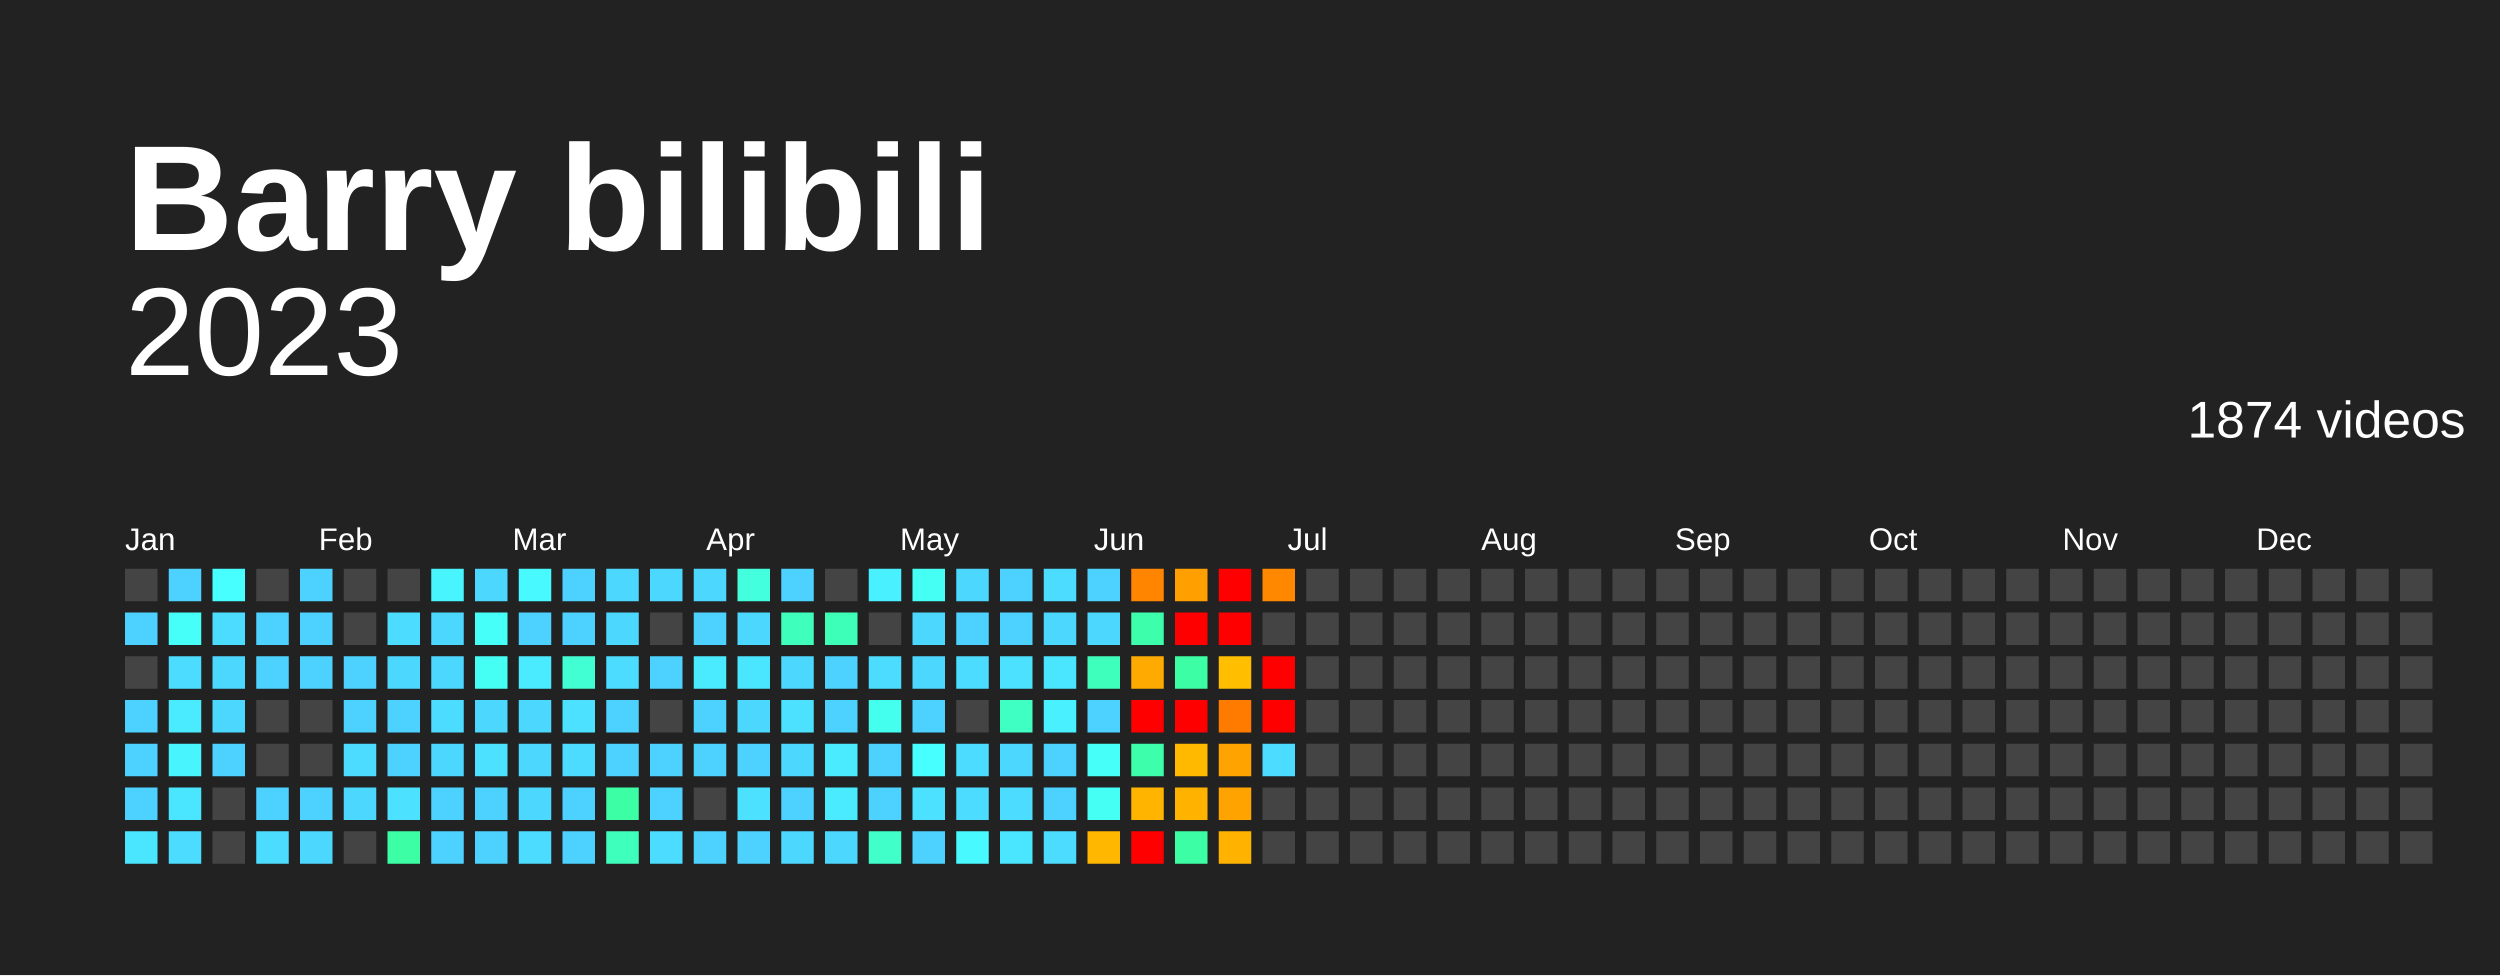
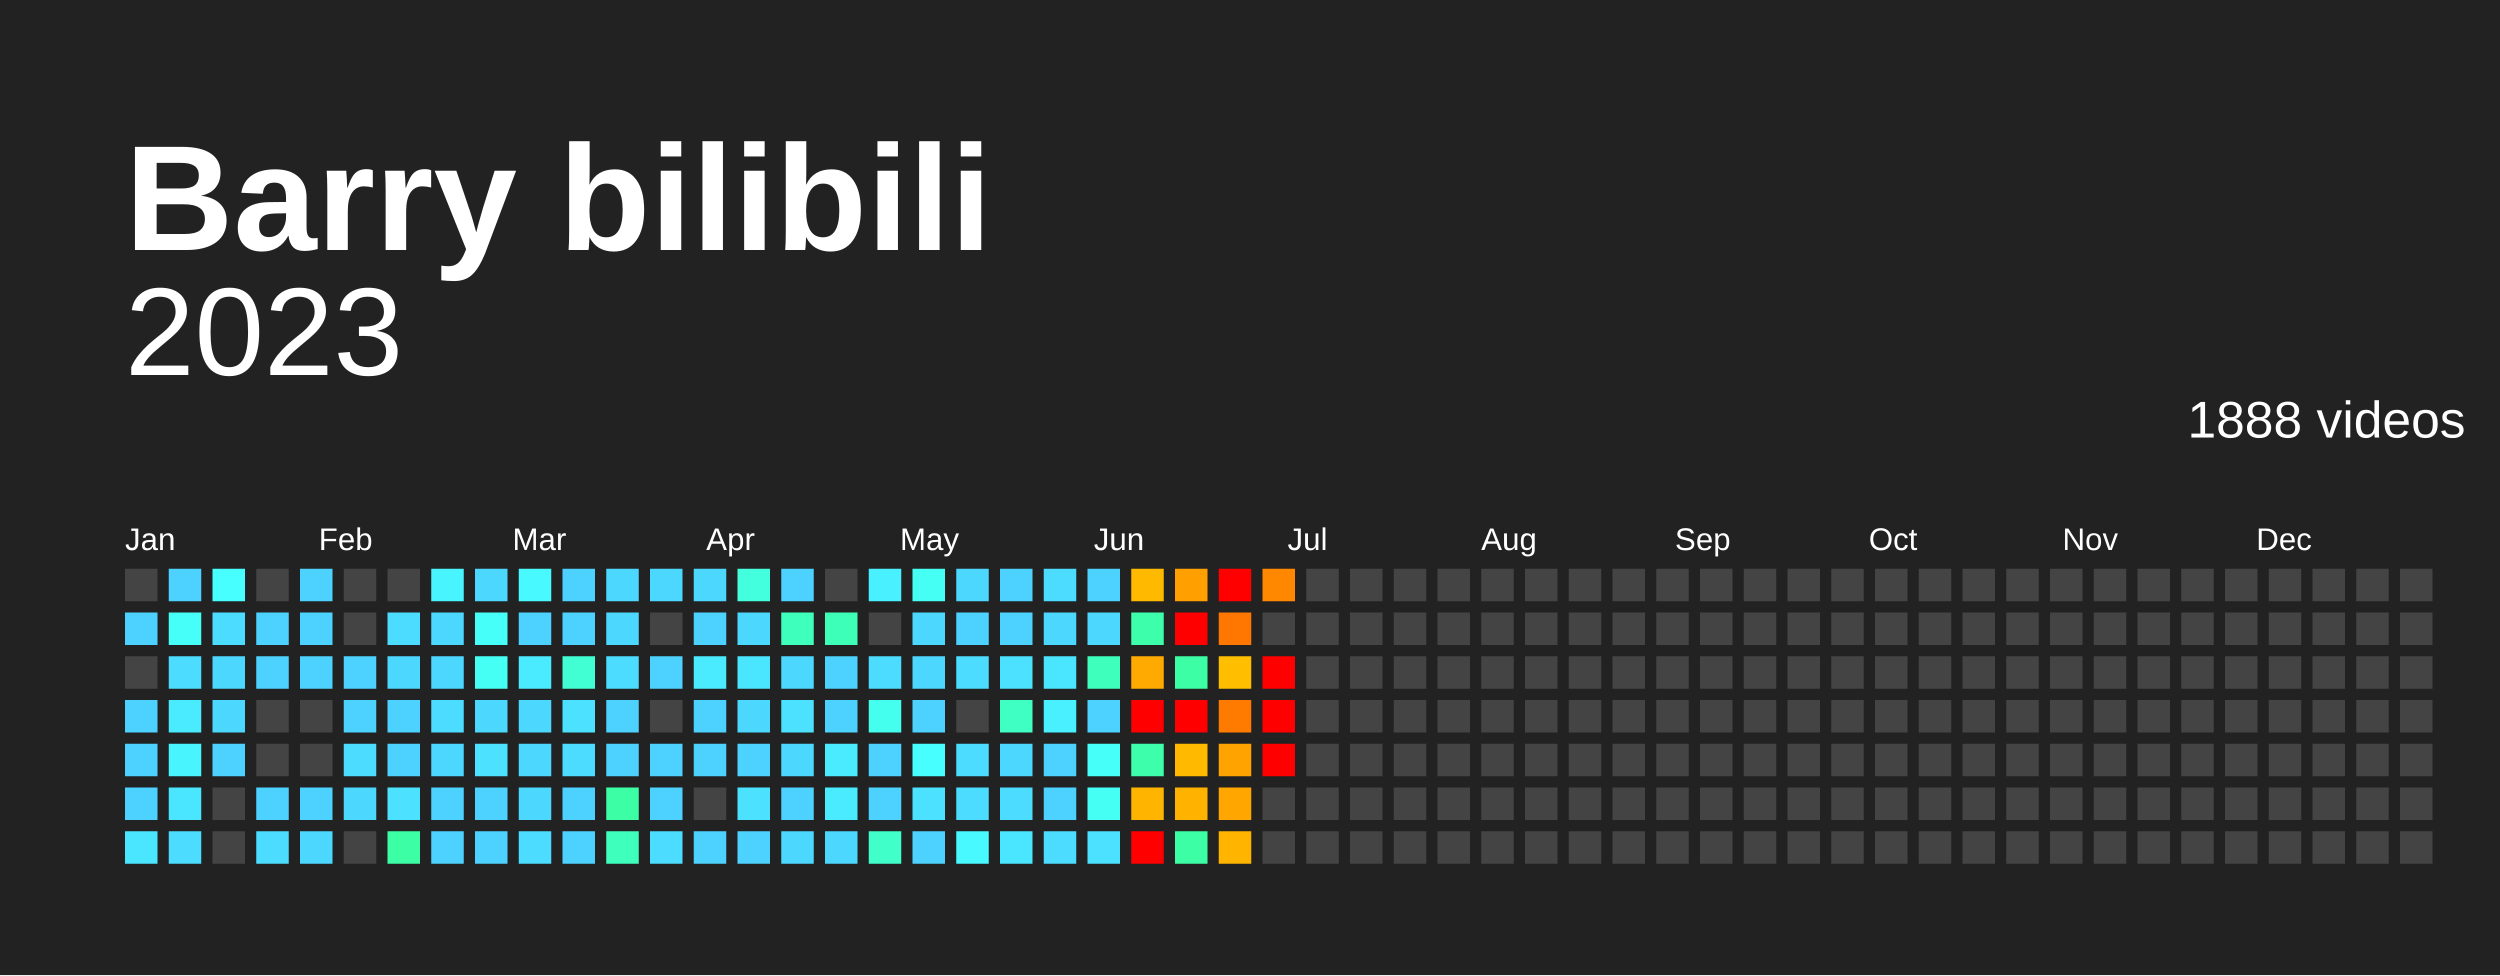
<svg xmlns="http://www.w3.org/2000/svg" baseProfile="full" height="78mm" version="1.1" viewBox="0,0,200,78" width="200mm">
  <defs />
  <rect fill="#222222" height="78" width="200" x="0" y="0" />
  <text fill="#FFFFFF" style="font-size:12px; font-family:Arial; font-weight:bold;" x="10" y="20">Barry bilibili</text>
  <text alignment-baseline="hanging" fill="#FFFFFF" style="font-size:10.0px; font-family:Arial;" x="10" y="30">2023</text>
-   <text alignment-baseline="hanging" fill="#FFFFFF" style="font-size:4.125px; font-family:Arial;" x="175" y="35">1874 videos</text>
+   <text alignment-baseline="hanging" fill="#FFFFFF" style="font-size:4.125px; font-family:Arial;" x="175" y="35">1888 videos</text>
  <text fill="#FFFFFF" style="font-size:2.5px; font-family:Arial" x="10.0" y="44">Jan</text>
  <text fill="#FFFFFF" style="font-size:2.5px; font-family:Arial" x="25.5" y="44">Feb</text>
  <text fill="#FFFFFF" style="font-size:2.5px; font-family:Arial" x="41.0" y="44">Mar</text>
  <text fill="#FFFFFF" style="font-size:2.5px; font-family:Arial" x="56.5" y="44">Apr</text>
  <text fill="#FFFFFF" style="font-size:2.5px; font-family:Arial" x="72.0" y="44">May</text>
  <text fill="#FFFFFF" style="font-size:2.5px; font-family:Arial" x="87.5" y="44">Jun</text>
  <text fill="#FFFFFF" style="font-size:2.5px; font-family:Arial" x="103.0" y="44">Jul</text>
  <text fill="#FFFFFF" style="font-size:2.5px; font-family:Arial" x="118.5" y="44">Aug</text>
  <text fill="#FFFFFF" style="font-size:2.5px; font-family:Arial" x="134.0" y="44">Sep</text>
  <text fill="#FFFFFF" style="font-size:2.5px; font-family:Arial" x="149.5" y="44">Oct</text>
  <text fill="#FFFFFF" style="font-size:2.5px; font-family:Arial" x="165.0" y="44">Nov</text>
  <text fill="#FFFFFF" style="font-size:2.5px; font-family:Arial" x="180.5" y="44">Dec</text>
  <rect fill="#444444" height="2.6" width="2.6" x="10.0" y="45.5" />
  <rect fill="#4dd2ff" height="2.6" width="2.6" x="10.0" y="49.0" />
  <rect fill="#444444" height="2.6" width="2.6" x="10.0" y="52.5" />
  <rect fill="#4dd2ff" height="2.6" width="2.6" x="10.0" y="56.0" />
  <rect fill="#4dd2ff" height="2.6" width="2.6" x="10.0" y="59.5" />
  <rect fill="#4dd2ff" height="2.6" width="2.6" x="10.0" y="63.0" />
  <rect fill="#4ae6ff" height="2.6" width="2.6" x="10.0" y="66.5" />
  <rect fill="#4dd2ff" height="2.6" width="2.6" x="13.5" y="45.5" />
  <rect fill="#46fff9" height="2.6" width="2.6" x="13.5" y="49.0" />
  <rect fill="#4cdcff" height="2.6" width="2.6" x="13.5" y="52.5" />
  <rect fill="#4aebff" height="2.6" width="2.6" x="13.5" y="56.0" />
  <rect fill="#48f5ff" height="2.6" width="2.6" x="13.5" y="59.5" />
  <rect fill="#4ae6ff" height="2.6" width="2.6" x="13.5" y="63.0" />
  <rect fill="#4cdcff" height="2.6" width="2.6" x="13.5" y="66.5" />
  <rect fill="#47fffe" height="2.6" width="2.6" x="17.0" y="45.5" />
  <rect fill="#4cdcff" height="2.6" width="2.6" x="17.0" y="49.0" />
  <rect fill="#4cd7ff" height="2.6" width="2.6" x="17.0" y="52.5" />
  <rect fill="#4cd7ff" height="2.6" width="2.6" x="17.0" y="56.0" />
  <rect fill="#4dd2ff" height="2.6" width="2.6" x="17.0" y="59.5" />
  <rect fill="#444444" height="2.6" width="2.6" x="17.0" y="63.0" />
  <rect fill="#444444" height="2.6" width="2.6" x="17.0" y="66.5" />
  <rect fill="#444444" height="2.6" width="2.6" x="20.5" y="45.5" />
  <rect fill="#4dd2ff" height="2.6" width="2.6" x="20.5" y="49.0" />
  <rect fill="#4dd2ff" height="2.6" width="2.6" x="20.5" y="52.5" />
  <rect fill="#444444" height="2.6" width="2.6" x="20.5" y="56.0" />
  <rect fill="#444444" height="2.6" width="2.6" x="20.5" y="59.5" />
  <rect fill="#4dd2ff" height="2.6" width="2.6" x="20.5" y="63.0" />
  <rect fill="#4cdcff" height="2.6" width="2.6" x="20.5" y="66.5" />
  <rect fill="#4dd2ff" height="2.6" width="2.6" x="24.0" y="45.5" />
  <rect fill="#4dd2ff" height="2.6" width="2.6" x="24.0" y="49.0" />
  <rect fill="#4dd2ff" height="2.6" width="2.6" x="24.0" y="52.5" />
  <rect fill="#444444" height="2.6" width="2.6" x="24.0" y="56.0" />
  <rect fill="#444444" height="2.6" width="2.6" x="24.0" y="59.5" />
  <rect fill="#4dd2ff" height="2.6" width="2.6" x="24.0" y="63.0" />
  <rect fill="#4cd7ff" height="2.6" width="2.6" x="24.0" y="66.5" />
  <rect fill="#444444" height="2.6" width="2.6" x="27.5" y="45.5" />
  <rect fill="#444444" height="2.6" width="2.6" x="27.5" y="49.0" />
  <rect fill="#4dd2ff" height="2.6" width="2.6" x="27.5" y="52.5" />
  <rect fill="#4dd2ff" height="2.6" width="2.6" x="27.5" y="56.0" />
  <rect fill="#4cdcff" height="2.6" width="2.6" x="27.5" y="59.5" />
  <rect fill="#4cd7ff" height="2.6" width="2.6" x="27.5" y="63.0" />
  <rect fill="#444444" height="2.6" width="2.6" x="27.5" y="66.5" />
  <rect fill="#444444" height="2.6" width="2.6" x="31.0" y="45.5" />
  <rect fill="#4cdcff" height="2.6" width="2.6" x="31.0" y="49.0" />
  <rect fill="#4cd7ff" height="2.6" width="2.6" x="31.0" y="52.5" />
  <rect fill="#4dd2ff" height="2.6" width="2.6" x="31.0" y="56.0" />
  <rect fill="#4dd2ff" height="2.6" width="2.6" x="31.0" y="59.5" />
  <rect fill="#4be1ff" height="2.6" width="2.6" x="31.0" y="63.0" />
  <rect fill="#3cffa5" height="2.6" width="2.6" x="31.0" y="66.5" />
  <rect fill="#48f5ff" height="2.6" width="2.6" x="34.5" y="45.5" />
  <rect fill="#4cd7ff" height="2.6" width="2.6" x="34.5" y="49.0" />
  <rect fill="#4cd7ff" height="2.6" width="2.6" x="34.5" y="52.5" />
  <rect fill="#4cdcff" height="2.6" width="2.6" x="34.5" y="56.0" />
  <rect fill="#4cd7ff" height="2.6" width="2.6" x="34.5" y="59.5" />
  <rect fill="#4dd2ff" height="2.6" width="2.6" x="34.5" y="63.0" />
  <rect fill="#4dd2ff" height="2.6" width="2.6" x="34.5" y="66.5" />
  <rect fill="#4cd7ff" height="2.6" width="2.6" x="38.0" y="45.5" />
  <rect fill="#46fff9" height="2.6" width="2.6" x="38.0" y="49.0" />
  <rect fill="#46fff4" height="2.6" width="2.6" x="38.0" y="52.5" />
  <rect fill="#4cd7ff" height="2.6" width="2.6" x="38.0" y="56.0" />
  <rect fill="#4be1ff" height="2.6" width="2.6" x="38.0" y="59.5" />
  <rect fill="#4dd2ff" height="2.6" width="2.6" x="38.0" y="63.0" />
  <rect fill="#4dd2ff" height="2.6" width="2.6" x="38.0" y="66.5" />
  <rect fill="#48faff" height="2.6" width="2.6" x="41.5" y="45.5" />
  <rect fill="#4dd2ff" height="2.6" width="2.6" x="41.5" y="49.0" />
  <rect fill="#4aebff" height="2.6" width="2.6" x="41.5" y="52.5" />
  <rect fill="#4cd7ff" height="2.6" width="2.6" x="41.5" y="56.0" />
  <rect fill="#4cd7ff" height="2.6" width="2.6" x="41.5" y="59.5" />
  <rect fill="#4cd7ff" height="2.6" width="2.6" x="41.5" y="63.0" />
  <rect fill="#4cdcff" height="2.6" width="2.6" x="41.5" y="66.5" />
  <rect fill="#4dd2ff" height="2.6" width="2.6" x="45.0" y="45.5" />
  <rect fill="#4dd2ff" height="2.6" width="2.6" x="45.0" y="49.0" />
  <rect fill="#42ffd3" height="2.6" width="2.6" x="45.0" y="52.5" />
  <rect fill="#4be1ff" height="2.6" width="2.6" x="45.0" y="56.0" />
  <rect fill="#4cdcff" height="2.6" width="2.6" x="45.0" y="59.5" />
  <rect fill="#4dd2ff" height="2.6" width="2.6" x="45.0" y="63.0" />
  <rect fill="#4dd2ff" height="2.6" width="2.6" x="45.0" y="66.5" />
  <rect fill="#4cd7ff" height="2.6" width="2.6" x="48.5" y="45.5" />
  <rect fill="#4cd7ff" height="2.6" width="2.6" x="48.5" y="49.0" />
  <rect fill="#4cdcff" height="2.6" width="2.6" x="48.5" y="52.5" />
  <rect fill="#4dd2ff" height="2.6" width="2.6" x="48.5" y="56.0" />
  <rect fill="#4dd2ff" height="2.6" width="2.6" x="48.5" y="59.5" />
  <rect fill="#3cffa5" height="2.6" width="2.6" x="48.5" y="63.0" />
  <rect fill="#3fffbc" height="2.6" width="2.6" x="48.5" y="66.5" />
  <rect fill="#4cd7ff" height="2.6" width="2.6" x="52.0" y="45.5" />
  <rect fill="#444444" height="2.6" width="2.6" x="52.0" y="49.0" />
  <rect fill="#4dd2ff" height="2.6" width="2.6" x="52.0" y="52.5" />
  <rect fill="#444444" height="2.6" width="2.6" x="52.0" y="56.0" />
  <rect fill="#4dd2ff" height="2.6" width="2.6" x="52.0" y="59.5" />
  <rect fill="#4dd2ff" height="2.6" width="2.6" x="52.0" y="63.0" />
  <rect fill="#4cdcff" height="2.6" width="2.6" x="52.0" y="66.5" />
  <rect fill="#4cd7ff" height="2.6" width="2.6" x="55.5" y="45.5" />
  <rect fill="#4dd2ff" height="2.6" width="2.6" x="55.5" y="49.0" />
  <rect fill="#4aebff" height="2.6" width="2.6" x="55.5" y="52.5" />
  <rect fill="#4dd2ff" height="2.6" width="2.6" x="55.5" y="56.0" />
  <rect fill="#4dd2ff" height="2.6" width="2.6" x="55.5" y="59.5" />
  <rect fill="#444444" height="2.6" width="2.6" x="55.5" y="63.0" />
  <rect fill="#4dd2ff" height="2.6" width="2.6" x="55.5" y="66.5" />
  <rect fill="#43ffde" height="2.6" width="2.6" x="59.0" y="45.5" />
  <rect fill="#4cd7ff" height="2.6" width="2.6" x="59.0" y="49.0" />
  <rect fill="#4ae6ff" height="2.6" width="2.6" x="59.0" y="52.5" />
  <rect fill="#4cd7ff" height="2.6" width="2.6" x="59.0" y="56.0" />
  <rect fill="#4dd2ff" height="2.6" width="2.6" x="59.0" y="59.5" />
  <rect fill="#4be1ff" height="2.6" width="2.6" x="59.0" y="63.0" />
  <rect fill="#4dd2ff" height="2.6" width="2.6" x="59.0" y="66.5" />
  <rect fill="#4dd2ff" height="2.6" width="2.6" x="62.5" y="45.5" />
  <rect fill="#3fffbc" height="2.6" width="2.6" x="62.5" y="49.0" />
  <rect fill="#4cd7ff" height="2.6" width="2.6" x="62.5" y="52.5" />
  <rect fill="#4be1ff" height="2.6" width="2.6" x="62.5" y="56.0" />
  <rect fill="#4cd7ff" height="2.6" width="2.6" x="62.5" y="59.5" />
  <rect fill="#4dd2ff" height="2.6" width="2.6" x="62.5" y="63.0" />
  <rect fill="#4cd7ff" height="2.6" width="2.6" x="62.5" y="66.5" />
  <rect fill="#444444" height="2.6" width="2.6" x="66.0" y="45.5" />
  <rect fill="#3effb7" height="2.6" width="2.6" x="66.0" y="49.0" />
  <rect fill="#4dd2ff" height="2.6" width="2.6" x="66.0" y="52.5" />
  <rect fill="#4dd2ff" height="2.6" width="2.6" x="66.0" y="56.0" />
  <rect fill="#4aebff" height="2.6" width="2.6" x="66.0" y="59.5" />
  <rect fill="#4aebff" height="2.6" width="2.6" x="66.0" y="63.0" />
  <rect fill="#4cd7ff" height="2.6" width="2.6" x="66.0" y="66.5" />
  <rect fill="#49f0ff" height="2.6" width="2.6" x="69.5" y="45.5" />
  <rect fill="#444444" height="2.6" width="2.6" x="69.5" y="49.0" />
  <rect fill="#4cdcff" height="2.6" width="2.6" x="69.5" y="52.5" />
  <rect fill="#45ffee" height="2.6" width="2.6" x="69.5" y="56.0" />
  <rect fill="#4dd2ff" height="2.6" width="2.6" x="69.5" y="59.5" />
  <rect fill="#4dd2ff" height="2.6" width="2.6" x="69.5" y="63.0" />
  <rect fill="#40ffc8" height="2.6" width="2.6" x="69.5" y="66.5" />
  <rect fill="#46fff4" height="2.6" width="2.6" x="73.0" y="45.5" />
  <rect fill="#4cd7ff" height="2.6" width="2.6" x="73.0" y="49.0" />
  <rect fill="#4cd7ff" height="2.6" width="2.6" x="73.0" y="52.5" />
  <rect fill="#4dd2ff" height="2.6" width="2.6" x="73.0" y="56.0" />
  <rect fill="#47fffe" height="2.6" width="2.6" x="73.0" y="59.5" />
  <rect fill="#4be1ff" height="2.6" width="2.6" x="73.0" y="63.0" />
  <rect fill="#4dd2ff" height="2.6" width="2.6" x="73.0" y="66.5" />
  <rect fill="#4cd7ff" height="2.6" width="2.6" x="76.5" y="45.5" />
  <rect fill="#4dd2ff" height="2.6" width="2.6" x="76.5" y="49.0" />
  <rect fill="#4cdcff" height="2.6" width="2.6" x="76.5" y="52.5" />
  <rect fill="#444444" height="2.6" width="2.6" x="76.5" y="56.0" />
  <rect fill="#4cdcff" height="2.6" width="2.6" x="76.5" y="59.5" />
  <rect fill="#4cdcff" height="2.6" width="2.6" x="76.5" y="63.0" />
  <rect fill="#48faff" height="2.6" width="2.6" x="76.5" y="66.5" />
  <rect fill="#4dd2ff" height="2.6" width="2.6" x="80.0" y="45.5" />
  <rect fill="#4dd2ff" height="2.6" width="2.6" x="80.0" y="49.0" />
  <rect fill="#4be1ff" height="2.6" width="2.6" x="80.0" y="52.5" />
  <rect fill="#3fffc2" height="2.6" width="2.6" x="80.0" y="56.0" />
  <rect fill="#4cd7ff" height="2.6" width="2.6" x="80.0" y="59.5" />
  <rect fill="#4cdcff" height="2.6" width="2.6" x="80.0" y="63.0" />
  <rect fill="#4ae6ff" height="2.6" width="2.6" x="80.0" y="66.5" />
  <rect fill="#4cdcff" height="2.6" width="2.6" x="83.5" y="45.5" />
  <rect fill="#4cd7ff" height="2.6" width="2.6" x="83.5" y="49.0" />
  <rect fill="#4ae6ff" height="2.6" width="2.6" x="83.5" y="52.5" />
  <rect fill="#49f0ff" height="2.6" width="2.6" x="83.5" y="56.0" />
  <rect fill="#4dd2ff" height="2.6" width="2.6" x="83.5" y="59.5" />
  <rect fill="#4dd2ff" height="2.6" width="2.6" x="83.5" y="63.0" />
  <rect fill="#4cdcff" height="2.6" width="2.6" x="83.5" y="66.5" />
  <rect fill="#4dd2ff" height="2.6" width="2.6" x="87.0" y="45.5" />
  <rect fill="#4cd7ff" height="2.6" width="2.6" x="87.0" y="49.0" />
  <rect fill="#3fffbc" height="2.6" width="2.6" x="87.0" y="52.5" />
  <rect fill="#4dd2ff" height="2.6" width="2.6" x="87.0" y="56.0" />
  <rect fill="#46fff9" height="2.6" width="2.6" x="87.0" y="59.5" />
  <rect fill="#46fff4" height="2.6" width="2.6" x="87.0" y="63.0" />
-   <rect fill="#ffb700" height="2.6" width="2.6" x="87.0" y="66.5" />
-   <rect fill="#ff8400" height="2.6" width="2.6" x="90.5" y="45.5" />
+   <rect fill="#4be1ff" height="2.6" width="2.6" x="87.0" y="66.5" />
+   <rect fill="#ffba00" height="2.6" width="2.6" x="90.5" y="45.5" />
  <rect fill="#3dffab" height="2.6" width="2.6" x="90.5" y="49.0" />
  <rect fill="#ffaa00" height="2.6" width="2.6" x="90.5" y="52.5" />
  <rect fill="red" height="2.6" width="2.6" x="90.5" y="56.0" />
  <rect fill="#3dffab" height="2.6" width="2.6" x="90.5" y="59.5" />
  <rect fill="#ffb500" height="2.6" width="2.6" x="90.5" y="63.0" />
  <rect fill="red" height="2.6" width="2.6" x="90.5" y="66.5" />
  <rect fill="#ff9f00" height="2.6" width="2.6" x="94.0" y="45.5" />
  <rect fill="red" height="2.6" width="2.6" x="94.0" y="49.0" />
  <rect fill="#3cffa5" height="2.6" width="2.6" x="94.0" y="52.5" />
  <rect fill="red" height="2.6" width="2.6" x="94.0" y="56.0" />
  <rect fill="#ffba00" height="2.6" width="2.6" x="94.0" y="59.5" />
  <rect fill="#ffb300" height="2.6" width="2.6" x="94.0" y="63.0" />
  <rect fill="#3cffa5" height="2.6" width="2.6" x="94.0" y="66.5" />
  <rect fill="red" height="2.6" width="2.6" x="97.5" y="45.5" />
-   <rect fill="red" height="2.6" width="2.6" x="97.5" y="49.0" />
+   <rect fill="#ff7700" height="2.6" width="2.6" x="97.5" y="49.0" />
  <rect fill="#ffbe00" height="2.6" width="2.6" x="97.5" y="52.5" />
  <rect fill="#ff7b00" height="2.6" width="2.6" x="97.5" y="56.0" />
  <rect fill="#ffa300" height="2.6" width="2.6" x="97.5" y="59.5" />
-   <rect fill="#ffa300" height="2.6" width="2.6" x="97.5" y="63.0" />
-   <rect fill="#ffb300" height="2.6" width="2.6" x="97.5" y="66.5" />
+   <rect fill="#ffa600" height="2.6" width="2.6" x="97.5" y="63.0" />
+   <rect fill="#ffb500" height="2.6" width="2.6" x="97.5" y="66.5" />
  <rect fill="#ff8800" height="2.6" width="2.6" x="101.0" y="45.5" />
  <rect fill="#444444" height="2.6" width="2.6" x="101.0" y="49.0" />
  <rect fill="red" height="2.6" width="2.6" x="101.0" y="52.5" />
  <rect fill="red" height="2.6" width="2.6" x="101.0" y="56.0" />
-   <rect fill="#4cdcff" height="2.6" width="2.6" x="101.0" y="59.5" />
+   <rect fill="red" height="2.6" width="2.6" x="101.0" y="59.5" />
  <rect fill="#444444" height="2.6" width="2.6" x="101.0" y="63.0" />
  <rect fill="#444444" height="2.6" width="2.6" x="101.0" y="66.5" />
  <rect fill="#444444" height="2.6" width="2.6" x="104.5" y="45.5" />
  <rect fill="#444444" height="2.6" width="2.6" x="104.5" y="49.0" />
  <rect fill="#444444" height="2.6" width="2.6" x="104.5" y="52.5" />
  <rect fill="#444444" height="2.6" width="2.6" x="104.5" y="56.0" />
  <rect fill="#444444" height="2.6" width="2.6" x="104.5" y="59.5" />
  <rect fill="#444444" height="2.6" width="2.6" x="104.5" y="63.0" />
  <rect fill="#444444" height="2.6" width="2.6" x="104.5" y="66.5" />
  <rect fill="#444444" height="2.6" width="2.6" x="108.0" y="45.5" />
  <rect fill="#444444" height="2.6" width="2.6" x="108.0" y="49.0" />
  <rect fill="#444444" height="2.6" width="2.6" x="108.0" y="52.5" />
  <rect fill="#444444" height="2.6" width="2.6" x="108.0" y="56.0" />
  <rect fill="#444444" height="2.6" width="2.6" x="108.0" y="59.5" />
  <rect fill="#444444" height="2.6" width="2.6" x="108.0" y="63.0" />
  <rect fill="#444444" height="2.6" width="2.6" x="108.0" y="66.5" />
  <rect fill="#444444" height="2.6" width="2.6" x="111.5" y="45.5" />
  <rect fill="#444444" height="2.6" width="2.6" x="111.5" y="49.0" />
  <rect fill="#444444" height="2.6" width="2.6" x="111.5" y="52.5" />
  <rect fill="#444444" height="2.6" width="2.6" x="111.5" y="56.0" />
  <rect fill="#444444" height="2.6" width="2.6" x="111.5" y="59.5" />
  <rect fill="#444444" height="2.6" width="2.6" x="111.5" y="63.0" />
  <rect fill="#444444" height="2.6" width="2.6" x="111.5" y="66.5" />
  <rect fill="#444444" height="2.6" width="2.6" x="115.0" y="45.5" />
  <rect fill="#444444" height="2.6" width="2.6" x="115.0" y="49.0" />
  <rect fill="#444444" height="2.6" width="2.6" x="115.0" y="52.5" />
  <rect fill="#444444" height="2.6" width="2.6" x="115.0" y="56.0" />
  <rect fill="#444444" height="2.6" width="2.6" x="115.0" y="59.5" />
  <rect fill="#444444" height="2.6" width="2.6" x="115.0" y="63.0" />
  <rect fill="#444444" height="2.6" width="2.6" x="115.0" y="66.5" />
  <rect fill="#444444" height="2.6" width="2.6" x="118.5" y="45.5" />
  <rect fill="#444444" height="2.6" width="2.6" x="118.5" y="49.0" />
  <rect fill="#444444" height="2.6" width="2.6" x="118.5" y="52.5" />
  <rect fill="#444444" height="2.6" width="2.6" x="118.5" y="56.0" />
  <rect fill="#444444" height="2.6" width="2.6" x="118.5" y="59.5" />
  <rect fill="#444444" height="2.6" width="2.6" x="118.5" y="63.0" />
  <rect fill="#444444" height="2.6" width="2.6" x="118.5" y="66.5" />
  <rect fill="#444444" height="2.6" width="2.6" x="122.0" y="45.5" />
  <rect fill="#444444" height="2.6" width="2.6" x="122.0" y="49.0" />
  <rect fill="#444444" height="2.6" width="2.6" x="122.0" y="52.5" />
  <rect fill="#444444" height="2.6" width="2.6" x="122.0" y="56.0" />
  <rect fill="#444444" height="2.6" width="2.6" x="122.0" y="59.5" />
  <rect fill="#444444" height="2.6" width="2.6" x="122.0" y="63.0" />
  <rect fill="#444444" height="2.6" width="2.6" x="122.0" y="66.5" />
  <rect fill="#444444" height="2.6" width="2.6" x="125.5" y="45.5" />
  <rect fill="#444444" height="2.6" width="2.6" x="125.5" y="49.0" />
  <rect fill="#444444" height="2.6" width="2.6" x="125.5" y="52.5" />
  <rect fill="#444444" height="2.6" width="2.6" x="125.5" y="56.0" />
  <rect fill="#444444" height="2.6" width="2.6" x="125.5" y="59.5" />
  <rect fill="#444444" height="2.6" width="2.6" x="125.5" y="63.0" />
  <rect fill="#444444" height="2.6" width="2.6" x="125.5" y="66.5" />
  <rect fill="#444444" height="2.6" width="2.6" x="129.0" y="45.5" />
  <rect fill="#444444" height="2.6" width="2.6" x="129.0" y="49.0" />
  <rect fill="#444444" height="2.6" width="2.6" x="129.0" y="52.5" />
  <rect fill="#444444" height="2.6" width="2.6" x="129.0" y="56.0" />
  <rect fill="#444444" height="2.6" width="2.6" x="129.0" y="59.5" />
  <rect fill="#444444" height="2.6" width="2.6" x="129.0" y="63.0" />
  <rect fill="#444444" height="2.6" width="2.6" x="129.0" y="66.5" />
  <rect fill="#444444" height="2.6" width="2.6" x="132.5" y="45.5" />
  <rect fill="#444444" height="2.6" width="2.6" x="132.5" y="49.0" />
  <rect fill="#444444" height="2.6" width="2.6" x="132.5" y="52.5" />
  <rect fill="#444444" height="2.6" width="2.6" x="132.5" y="56.0" />
  <rect fill="#444444" height="2.6" width="2.6" x="132.5" y="59.5" />
  <rect fill="#444444" height="2.6" width="2.6" x="132.5" y="63.0" />
  <rect fill="#444444" height="2.6" width="2.6" x="132.5" y="66.5" />
  <rect fill="#444444" height="2.6" width="2.6" x="136.0" y="45.5" />
  <rect fill="#444444" height="2.6" width="2.6" x="136.0" y="49.0" />
  <rect fill="#444444" height="2.6" width="2.6" x="136.0" y="52.5" />
  <rect fill="#444444" height="2.6" width="2.6" x="136.0" y="56.0" />
  <rect fill="#444444" height="2.6" width="2.6" x="136.0" y="59.5" />
  <rect fill="#444444" height="2.6" width="2.6" x="136.0" y="63.0" />
  <rect fill="#444444" height="2.6" width="2.6" x="136.0" y="66.5" />
  <rect fill="#444444" height="2.6" width="2.6" x="139.5" y="45.5" />
  <rect fill="#444444" height="2.6" width="2.6" x="139.5" y="49.0" />
  <rect fill="#444444" height="2.6" width="2.6" x="139.5" y="52.5" />
  <rect fill="#444444" height="2.6" width="2.6" x="139.5" y="56.0" />
  <rect fill="#444444" height="2.6" width="2.6" x="139.5" y="59.5" />
  <rect fill="#444444" height="2.6" width="2.6" x="139.5" y="63.0" />
  <rect fill="#444444" height="2.6" width="2.6" x="139.5" y="66.5" />
  <rect fill="#444444" height="2.6" width="2.6" x="143.0" y="45.5" />
  <rect fill="#444444" height="2.6" width="2.6" x="143.0" y="49.0" />
  <rect fill="#444444" height="2.6" width="2.6" x="143.0" y="52.5" />
  <rect fill="#444444" height="2.6" width="2.6" x="143.0" y="56.0" />
  <rect fill="#444444" height="2.6" width="2.6" x="143.0" y="59.5" />
  <rect fill="#444444" height="2.6" width="2.6" x="143.0" y="63.0" />
  <rect fill="#444444" height="2.6" width="2.6" x="143.0" y="66.5" />
  <rect fill="#444444" height="2.6" width="2.6" x="146.5" y="45.5" />
  <rect fill="#444444" height="2.6" width="2.6" x="146.5" y="49.0" />
  <rect fill="#444444" height="2.6" width="2.6" x="146.5" y="52.5" />
  <rect fill="#444444" height="2.6" width="2.6" x="146.5" y="56.0" />
  <rect fill="#444444" height="2.6" width="2.6" x="146.5" y="59.5" />
  <rect fill="#444444" height="2.6" width="2.6" x="146.5" y="63.0" />
  <rect fill="#444444" height="2.6" width="2.6" x="146.5" y="66.5" />
  <rect fill="#444444" height="2.6" width="2.6" x="150.0" y="45.5" />
  <rect fill="#444444" height="2.6" width="2.6" x="150.0" y="49.0" />
  <rect fill="#444444" height="2.6" width="2.6" x="150.0" y="52.5" />
  <rect fill="#444444" height="2.6" width="2.6" x="150.0" y="56.0" />
  <rect fill="#444444" height="2.6" width="2.6" x="150.0" y="59.5" />
  <rect fill="#444444" height="2.6" width="2.6" x="150.0" y="63.0" />
  <rect fill="#444444" height="2.6" width="2.6" x="150.0" y="66.5" />
  <rect fill="#444444" height="2.6" width="2.6" x="153.5" y="45.5" />
  <rect fill="#444444" height="2.6" width="2.6" x="153.5" y="49.0" />
  <rect fill="#444444" height="2.6" width="2.6" x="153.5" y="52.5" />
  <rect fill="#444444" height="2.6" width="2.6" x="153.5" y="56.0" />
  <rect fill="#444444" height="2.6" width="2.6" x="153.5" y="59.5" />
  <rect fill="#444444" height="2.6" width="2.6" x="153.5" y="63.0" />
  <rect fill="#444444" height="2.6" width="2.6" x="153.5" y="66.5" />
  <rect fill="#444444" height="2.6" width="2.6" x="157.0" y="45.5" />
  <rect fill="#444444" height="2.6" width="2.6" x="157.0" y="49.0" />
  <rect fill="#444444" height="2.6" width="2.6" x="157.0" y="52.5" />
  <rect fill="#444444" height="2.6" width="2.6" x="157.0" y="56.0" />
  <rect fill="#444444" height="2.6" width="2.6" x="157.0" y="59.5" />
  <rect fill="#444444" height="2.6" width="2.6" x="157.0" y="63.0" />
  <rect fill="#444444" height="2.6" width="2.6" x="157.0" y="66.5" />
  <rect fill="#444444" height="2.6" width="2.6" x="160.5" y="45.5" />
  <rect fill="#444444" height="2.6" width="2.6" x="160.5" y="49.0" />
  <rect fill="#444444" height="2.6" width="2.6" x="160.5" y="52.5" />
  <rect fill="#444444" height="2.6" width="2.6" x="160.5" y="56.0" />
  <rect fill="#444444" height="2.6" width="2.6" x="160.5" y="59.5" />
  <rect fill="#444444" height="2.6" width="2.6" x="160.5" y="63.0" />
  <rect fill="#444444" height="2.6" width="2.6" x="160.5" y="66.5" />
  <rect fill="#444444" height="2.6" width="2.6" x="164.0" y="45.5" />
  <rect fill="#444444" height="2.6" width="2.6" x="164.0" y="49.0" />
  <rect fill="#444444" height="2.6" width="2.6" x="164.0" y="52.5" />
  <rect fill="#444444" height="2.6" width="2.6" x="164.0" y="56.0" />
  <rect fill="#444444" height="2.6" width="2.6" x="164.0" y="59.5" />
  <rect fill="#444444" height="2.6" width="2.6" x="164.0" y="63.0" />
  <rect fill="#444444" height="2.6" width="2.6" x="164.0" y="66.5" />
  <rect fill="#444444" height="2.6" width="2.6" x="167.5" y="45.5" />
  <rect fill="#444444" height="2.6" width="2.6" x="167.5" y="49.0" />
  <rect fill="#444444" height="2.6" width="2.6" x="167.5" y="52.5" />
  <rect fill="#444444" height="2.6" width="2.6" x="167.5" y="56.0" />
  <rect fill="#444444" height="2.6" width="2.6" x="167.5" y="59.5" />
  <rect fill="#444444" height="2.6" width="2.6" x="167.5" y="63.0" />
  <rect fill="#444444" height="2.6" width="2.6" x="167.5" y="66.5" />
  <rect fill="#444444" height="2.6" width="2.6" x="171.0" y="45.5" />
  <rect fill="#444444" height="2.6" width="2.6" x="171.0" y="49.0" />
  <rect fill="#444444" height="2.6" width="2.6" x="171.0" y="52.5" />
  <rect fill="#444444" height="2.6" width="2.6" x="171.0" y="56.0" />
  <rect fill="#444444" height="2.6" width="2.6" x="171.0" y="59.5" />
  <rect fill="#444444" height="2.6" width="2.6" x="171.0" y="63.0" />
  <rect fill="#444444" height="2.6" width="2.6" x="171.0" y="66.5" />
  <rect fill="#444444" height="2.6" width="2.6" x="174.5" y="45.5" />
  <rect fill="#444444" height="2.6" width="2.6" x="174.5" y="49.0" />
  <rect fill="#444444" height="2.6" width="2.6" x="174.5" y="52.5" />
  <rect fill="#444444" height="2.6" width="2.6" x="174.5" y="56.0" />
  <rect fill="#444444" height="2.6" width="2.6" x="174.5" y="59.5" />
  <rect fill="#444444" height="2.6" width="2.6" x="174.5" y="63.0" />
  <rect fill="#444444" height="2.6" width="2.6" x="174.5" y="66.5" />
  <rect fill="#444444" height="2.6" width="2.6" x="178.0" y="45.5" />
  <rect fill="#444444" height="2.6" width="2.6" x="178.0" y="49.0" />
  <rect fill="#444444" height="2.6" width="2.6" x="178.0" y="52.5" />
  <rect fill="#444444" height="2.6" width="2.6" x="178.0" y="56.0" />
  <rect fill="#444444" height="2.6" width="2.6" x="178.0" y="59.5" />
  <rect fill="#444444" height="2.6" width="2.6" x="178.0" y="63.0" />
  <rect fill="#444444" height="2.6" width="2.6" x="178.0" y="66.5" />
  <rect fill="#444444" height="2.6" width="2.6" x="181.5" y="45.5" />
  <rect fill="#444444" height="2.6" width="2.6" x="181.5" y="49.0" />
  <rect fill="#444444" height="2.6" width="2.6" x="181.5" y="52.5" />
  <rect fill="#444444" height="2.6" width="2.6" x="181.5" y="56.0" />
  <rect fill="#444444" height="2.6" width="2.6" x="181.5" y="59.5" />
  <rect fill="#444444" height="2.6" width="2.6" x="181.5" y="63.0" />
  <rect fill="#444444" height="2.6" width="2.6" x="181.5" y="66.5" />
  <rect fill="#444444" height="2.6" width="2.6" x="185.0" y="45.5" />
  <rect fill="#444444" height="2.6" width="2.6" x="185.0" y="49.0" />
  <rect fill="#444444" height="2.6" width="2.6" x="185.0" y="52.5" />
  <rect fill="#444444" height="2.6" width="2.6" x="185.0" y="56.0" />
  <rect fill="#444444" height="2.6" width="2.6" x="185.0" y="59.5" />
  <rect fill="#444444" height="2.6" width="2.6" x="185.0" y="63.0" />
  <rect fill="#444444" height="2.6" width="2.6" x="185.0" y="66.5" />
  <rect fill="#444444" height="2.6" width="2.6" x="188.5" y="45.5" />
  <rect fill="#444444" height="2.6" width="2.6" x="188.5" y="49.0" />
  <rect fill="#444444" height="2.6" width="2.6" x="188.5" y="52.5" />
  <rect fill="#444444" height="2.6" width="2.6" x="188.5" y="56.0" />
  <rect fill="#444444" height="2.6" width="2.6" x="188.5" y="59.5" />
  <rect fill="#444444" height="2.6" width="2.6" x="188.5" y="63.0" />
  <rect fill="#444444" height="2.6" width="2.6" x="188.5" y="66.5" />
  <rect fill="#444444" height="2.6" width="2.6" x="192.0" y="45.5" />
  <rect fill="#444444" height="2.6" width="2.6" x="192.0" y="49.0" />
  <rect fill="#444444" height="2.6" width="2.6" x="192.0" y="52.5" />
  <rect fill="#444444" height="2.6" width="2.6" x="192.0" y="56.0" />
  <rect fill="#444444" height="2.6" width="2.6" x="192.0" y="59.5" />
  <rect fill="#444444" height="2.6" width="2.6" x="192.0" y="63.0" />
  <rect fill="#444444" height="2.6" width="2.6" x="192.0" y="66.5" />
</svg>
